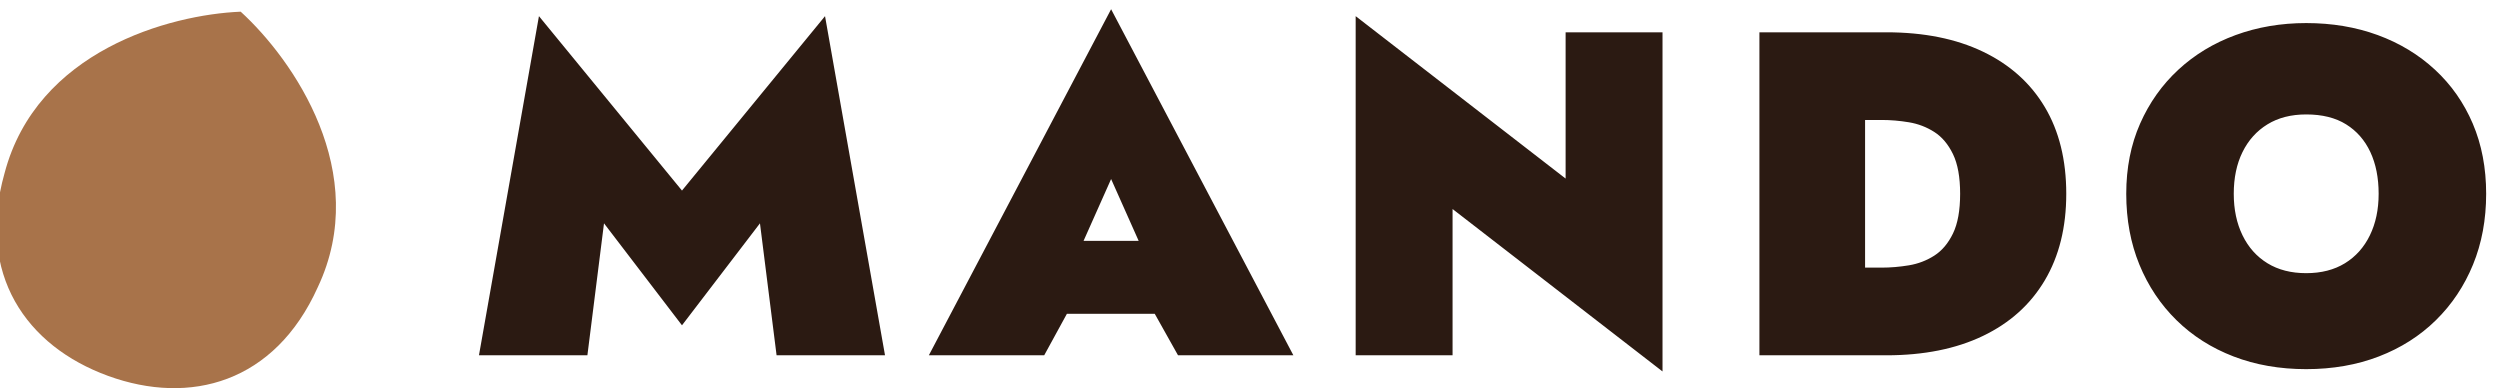
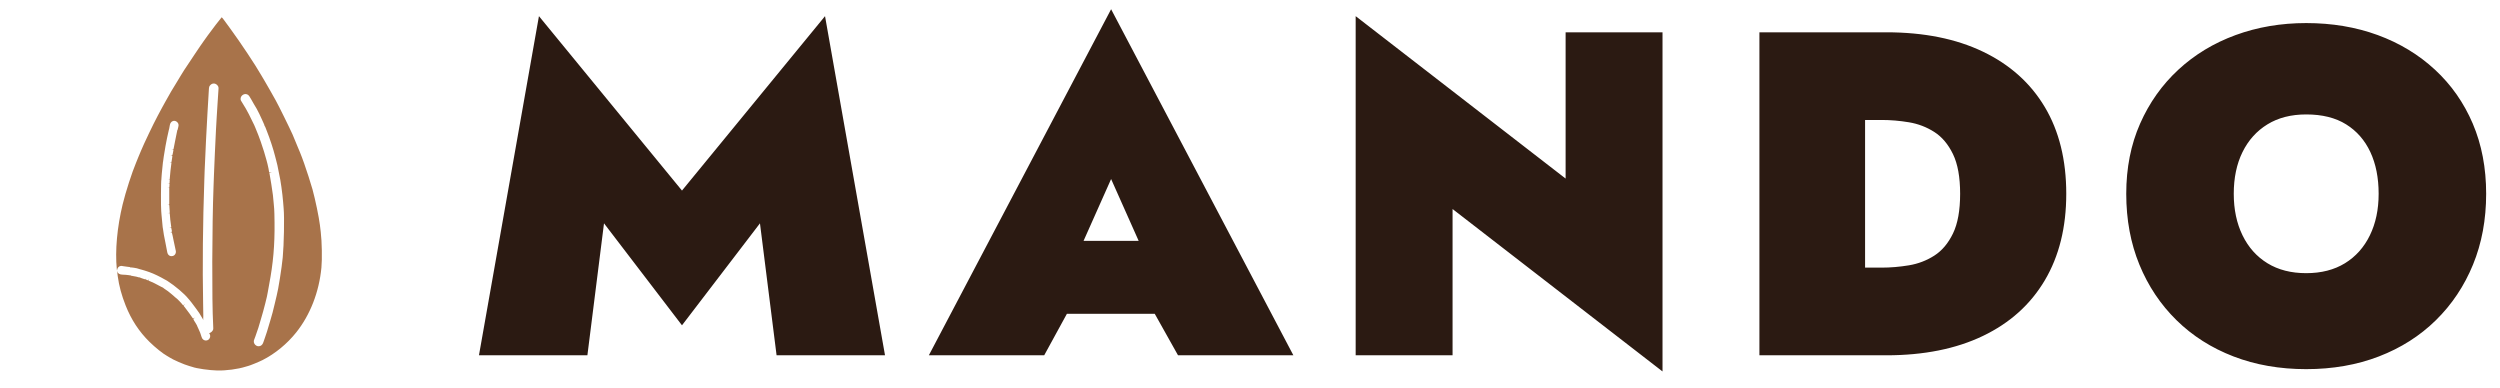
<svg xmlns="http://www.w3.org/2000/svg" viewBox="0 -770.0 5418.0 840.0">
-   <path d="M521.65 -744.67 C635.73 -640.58 805.74 -395.45 688.69 -147.53 C595.33 59.85 411.95 109.31 234.35 44.67 C56.75 -19.97 -51.93 -175.74 9.85 -394.60 C79.54 -659.76 367.35 -738.26 521.65 -744.67Z" fill="#A8734A" />
+   <path transform="translate(189 -750) scale(5.714)" d="M49.33 137.02C46.24 136.95 41.42 136.25 39.86 135.66C39.73 135.61 39.22 135.46 38.71 135.32C36.80 134.80 32.46 132.91 31.15 132.02C30.95 131.89 30.57 131.65 30.29 131.50C28.65 130.59 25.82 128.32 23.63 126.17C19.65 122.25 16.71 117.76 14.56 112.33C13.02 108.42 12.10 105.02 11.58 101.30C11.35 99.62 11.29 98.83 11.46 99.57C11.60 100.23 12.38 100.67 13.43 100.67C13.77 100.67 14.35 100.70 14.71 100.74C15.08 100.79 15.58 100.84 15.82 100.87C16.07 100.90 16.30 100.94 16.34 100.96C16.37 100.98 16.42 100.95 16.44 100.90C16.47 100.83 16.49 100.85 16.49 100.94C16.50 101.04 16.57 101.08 16.71 101.08C16.82 101.08 17.26 101.16 17.69 101.26C18.11 101.35 18.53 101.43 18.62 101.43C18.72 101.44 19.04 101.53 19.35 101.63C19.91 101.83 19.91 101.83 19.99 101.60C20.08 101.38 20.08 101.38 20.04 101.59C20.01 101.77 20.04 101.82 20.19 101.86C20.29 101.88 20.74 102.03 21.18 102.20C21.99 102.49 21.99 102.49 22.08 102.27C22.17 102.04 22.17 102.04 22.12 102.27C22.09 102.44 22.11 102.50 22.21 102.50C22.28 102.50 22.52 102.59 22.74 102.70C23.15 102.91 23.15 102.91 23.29 102.58C23.48 102.16 23.55 102.20 23.37 102.62C23.30 102.79 23.25 102.94 23.27 102.96C23.28 102.97 23.57 103.08 23.92 103.21C24.71 103.51 26.00 104.15 28.06 105.27C28.43 105.48 28.76 105.63 28.79 105.62C28.81 105.60 28.81 105.61 28.79 105.64C28.77 105.67 28.95 105.81 29.19 105.96C29.97 106.43 31.39 107.49 31.88 107.96C32.14 108.22 32.49 108.52 32.67 108.63C32.85 108.74 33.03 108.90 33.08 108.99C33.12 109.08 33.37 109.28 33.62 109.45C34.07 109.75 35.73 111.44 36.14 112.03C36.36 112.33 36.36 112.33 36.74 112.07L37.12 111.81L36.82 112.13L36.51 112.44L37.06 113.11C37.62 113.79 39.99 117.04 40.06 117.23C40.09 117.30 40.21 117.27 40.51 117.12C41.02 116.86 41.04 116.91 40.55 117.22C40.14 117.48 40.17 117.56 41.05 118.92C41.45 119.53 41.83 120.28 41.83 120.43C41.83 120.49 42.03 120.91 42.26 121.37C42.67 122.16 43.11 123.32 43.38 124.32C43.86 126.07 46.14 126.11 46.60 124.39C46.71 123.96 46.60 123.34 46.37 123.08C46.20 122.89 46.21 122.86 46.56 122.75C46.98 122.60 47.55 122.06 47.71 121.62C47.84 121.30 47.84 121.09 47.76 119.57C47.26 110.67 47.35 81.89 47.91 67.29C47.96 66.10 48.04 64.00 48.08 62.62C48.13 61.25 48.28 57.73 48.41 54.79C48.55 51.86 48.74 47.77 48.84 45.71C48.93 43.65 49.06 41.36 49.13 40.62C49.20 39.89 49.34 37.60 49.45 35.54C49.57 33.48 49.71 31.35 49.76 30.82C49.88 29.66 49.82 29.33 49.35 28.82C48.58 27.96 47.43 27.96 46.66 28.81C46.27 29.24 46.19 29.50 46.13 30.67C45.91 34.82 45.65 39.22 45.59 39.78C45.49 40.67 44.67 57.47 44.54 61.21C44.51 61.99 44.46 63.60 44.42 64.79C43.85 81.13 43.69 97.68 43.96 111.45C44.05 116.24 44.06 117.80 43.99 117.87C43.92 117.93 43.90 117.92 43.94 117.82C43.97 117.74 43.87 117.51 43.72 117.28C43.58 117.06 43.25 116.52 43.00 116.08C42.75 115.65 42.52 115.25 42.48 115.21C42.44 115.16 41.86 114.35 41.18 113.40C40.51 112.46 39.79 111.50 39.59 111.28C39.39 111.06 39.23 110.86 39.24 110.85C39.26 110.83 39.12 110.66 38.94 110.47C38.76 110.28 38.48 109.96 38.32 109.75C36.88 107.93 33.33 104.92 30.40 103.04C30.12 102.86 29.88 102.72 29.88 102.74C29.88 102.76 29.67 102.65 29.42 102.50C27.73 101.50 25.20 100.28 23.71 99.76C23.57 99.72 23.12 99.56 22.71 99.41C22.30 99.27 21.81 99.11 21.62 99.06C21.44 99.02 21.01 98.89 20.67 98.79C20.32 98.68 19.91 98.57 19.75 98.54C19.59 98.51 19.42 98.45 19.38 98.42C19.12 98.24 16.44 97.82 16.38 97.95C16.36 98.00 16.34 97.98 16.34 97.91C16.33 97.81 16.12 97.76 15.19 97.67C14.56 97.61 13.84 97.51 13.60 97.45C12.41 97.14 11.56 97.68 11.34 98.88C11.28 99.19 11.28 99.17 11.22 98.58C10.54 91.48 11.34 82.68 13.45 73.98C14.57 69.35 16.96 61.95 18.51 58.27C18.83 57.50 19.25 56.48 19.43 56.00C19.61 55.52 20.04 54.49 20.39 53.71C20.73 52.93 21.28 51.69 21.60 50.96C21.92 50.23 22.76 48.44 23.46 47.00C24.16 45.56 24.94 43.94 25.20 43.42C25.73 42.32 27.72 38.53 28.55 37.04C28.85 36.49 29.30 35.69 29.54 35.25C31.04 32.49 32.61 29.83 34.15 27.38C34.59 26.69 35.16 25.75 35.41 25.29C35.97 24.31 37.31 22.23 38.76 20.11C39.33 19.27 40.28 17.84 40.88 16.92C41.47 16.00 42.33 14.73 42.78 14.10C43.23 13.47 43.87 12.56 44.19 12.08C44.73 11.27 46.23 9.23 48.70 5.96C49.56 4.81 50.62 3.48 50.96 3.10C51.06 2.98 51.61 3.66 52.98 5.59C53.23 5.93 53.78 6.70 54.22 7.29C58.14 12.63 63.86 21.24 66.06 25.11C66.45 25.81 67.00 26.73 67.28 27.17C67.55 27.60 68.46 29.18 69.30 30.67C70.13 32.16 71.12 33.92 71.50 34.58C72.50 36.35 76.67 44.80 77.88 47.50C78.34 48.53 79.34 50.95 79.92 52.42C80.15 52.99 80.51 53.85 80.72 54.33C80.94 54.81 81.27 55.67 81.47 56.25C81.67 56.82 82.04 57.83 82.29 58.50C83.00 60.44 84.95 66.47 85.45 68.33C86.54 72.34 87.88 78.79 88.25 81.79C88.34 82.52 88.49 83.76 88.58 84.54C89.02 88.18 89.14 94.80 88.83 98.00C87.95 107.26 84.58 115.92 79.27 122.58C75.81 126.92 71.28 130.64 66.52 133.06C65.20 133.73 61.71 135.16 61.08 135.29C60.92 135.32 60.45 135.46 60.04 135.59C57.19 136.50 52.64 137.11 49.33 137.02ZM65.71 127.68C66.27 127.42 66.63 126.94 66.88 126.11C67.01 125.71 67.28 124.92 67.48 124.38C67.86 123.36 68.50 121.34 68.83 120.12C68.93 119.76 69.20 118.87 69.42 118.15C70.03 116.20 70.59 114.06 71.17 111.54C71.45 110.30 71.77 108.97 71.87 108.58C72.46 106.45 73.79 98.05 74.16 94.12C74.62 89.26 74.82 78.99 74.51 75.62C74.46 75.12 74.37 73.96 74.30 73.04C74.05 69.89 73.30 64.53 72.83 62.67C72.75 62.32 72.62 61.67 72.54 61.21C72.39 60.21 71.90 58.05 71.62 57.12C71.51 56.76 71.34 56.12 71.25 55.71C70.71 53.44 69.24 48.95 68.18 46.33C68.04 45.99 67.80 45.38 67.66 44.98C67.50 44.54 67.36 44.27 67.31 44.31C67.26 44.34 67.24 44.31 67.27 44.23C67.30 44.14 67.09 43.61 66.75 42.89C66.43 42.23 66.17 41.65 66.17 41.61C66.17 41.48 64.35 37.77 64.27 37.74C64.23 37.72 63.75 36.92 63.21 35.96C61.36 32.67 61.32 32.61 60.71 32.32C59.58 31.80 58.17 32.73 58.17 33.99C58.17 34.45 58.25 34.64 58.95 35.70C59.64 36.75 60.65 38.51 61.34 39.87C62.27 41.69 63.18 43.55 63.35 43.96C63.44 44.19 63.62 44.62 63.76 44.92C64.08 45.64 64.63 46.99 64.89 47.71C65.01 48.03 65.42 49.15 65.81 50.21C66.45 51.95 67.75 56.13 68.00 57.25C68.05 57.50 68.22 58.16 68.38 58.71C68.59 59.45 69.00 61.54 69.00 61.86C69.00 61.88 69.21 61.86 69.47 61.82C70.13 61.71 70.22 61.78 69.60 61.91C69.32 61.97 69.08 62.05 69.08 62.07C69.08 62.10 69.12 62.26 69.16 62.42C69.21 62.58 69.50 64.34 69.82 66.33C70.39 69.85 70.57 71.36 70.75 73.79C70.80 74.43 70.87 75.33 70.92 75.79C70.97 76.25 71.03 78.54 71.05 80.88C71.15 89.45 70.55 96.33 68.99 104.50C68.72 105.94 68.48 107.29 68.45 107.50C68.35 108.54 66.85 114.42 66.00 117.15C65.78 117.87 65.52 118.76 65.42 119.12C65.10 120.30 64.73 121.43 64.37 122.40C64.17 122.92 63.91 123.67 63.80 124.07C63.68 124.47 63.49 124.98 63.37 125.20C62.62 126.68 64.21 128.36 65.71 127.68ZM32.52 93.57C33.38 93.31 33.84 92.34 33.55 91.41C33.49 91.21 33.14 89.58 32.78 87.79C32.13 84.54 32.13 84.54 31.75 84.56C31.38 84.57 31.38 84.57 31.78 84.48C32.12 84.40 32.17 84.36 32.13 84.21C32.11 84.12 32.04 83.78 31.99 83.46C31.89 82.88 31.89 82.88 31.51 82.89L31.12 82.91L31.50 82.82C31.71 82.77 31.88 82.72 31.90 82.71C31.91 82.70 31.86 82.41 31.80 82.08C31.66 81.42 31.33 78.27 31.33 77.69C31.33 77.33 31.33 77.33 30.94 77.32L30.54 77.30L30.95 77.27C31.35 77.24 31.35 77.24 31.30 76.97C31.28 76.83 31.23 76.12 31.20 75.40C31.14 74.08 31.14 74.08 30.76 74.07L30.38 74.05L30.75 74.02L31.12 73.99L31.12 70.87L31.12 67.75L30.75 67.73C30.38 67.72 30.38 67.72 30.77 67.69C31.17 67.66 31.17 67.66 31.17 67.18C31.17 66.92 31.19 66.57 31.22 66.40C31.27 66.08 31.27 66.08 30.87 66.07L30.46 66.05L30.85 66.02C31.25 65.99 31.25 65.99 31.25 65.56C31.25 65.32 31.28 64.98 31.30 64.81C31.36 64.50 31.36 64.50 30.95 64.48L30.54 64.47L30.94 64.44C31.33 64.41 31.33 64.41 31.33 64.02C31.33 63.47 31.81 58.96 31.92 58.51C31.97 58.31 32.00 58.14 31.98 58.13C31.97 58.12 31.79 58.07 31.58 58.02L31.21 57.93L31.60 57.94C31.99 57.96 31.99 57.96 32.04 57.50C32.07 57.25 32.14 56.74 32.21 56.38C32.28 56.02 32.32 55.72 32.31 55.71C32.30 55.70 32.12 55.65 31.92 55.60L31.54 55.51L31.92 55.53C32.29 55.54 32.29 55.54 32.52 54.42C32.65 53.81 32.74 53.30 32.73 53.29C32.72 53.28 32.54 53.23 32.33 53.18L31.96 53.09L32.35 53.11C32.67 53.12 32.75 53.10 32.75 52.99C32.75 52.92 33.01 51.59 33.33 50.03C33.65 48.48 33.95 47.00 33.99 46.75C34.04 46.50 34.09 46.23 34.12 46.15C34.16 46.06 34.13 46.00 34.03 45.98C33.93 45.95 33.94 45.95 34.06 45.96C34.22 45.97 34.26 45.92 34.34 45.51C34.39 45.25 34.48 44.86 34.55 44.63C34.76 43.88 34.64 43.33 34.16 42.84C33.10 41.79 31.56 42.42 31.33 44.00C31.20 44.87 31.00 45.84 30.91 46.00C30.82 46.19 29.70 51.57 29.68 51.96C29.67 52.10 29.58 52.68 29.47 53.25C29.26 54.29 29.07 55.44 29.04 55.83C28.98 56.41 28.82 57.62 28.79 57.67C28.77 57.70 28.74 57.91 28.71 58.13C28.28 62.31 28.18 63.39 28.17 63.91C28.16 64.25 28.14 64.55 28.13 64.58C27.96 64.87 27.91 75.03 28.07 76.58C28.12 77.06 28.17 77.68 28.18 77.96C28.19 78.36 28.37 80.29 28.62 82.63C28.63 82.76 28.69 83.08 28.74 83.33C28.79 83.59 28.85 83.94 28.86 84.12C28.92 84.78 29.11 85.84 29.69 88.67C30.01 90.25 30.30 91.75 30.33 92.00C30.51 93.26 31.41 93.90 32.52 93.57Z" fill="#A8734A" fill-rule="evenodd" />
  <g transform="translate(1008.0 0)">
    <path d="M301 -286 470 -65 639 -286 675 0H910L780 -735L470 -357L160 -735L30 0H265Z M1217.0 -90H1587.0V-248H1217.0ZM1400.0 -382 1486.0 -189 1471.0 -132 1545.0 0H1795.0L1400.0 -750L1005.0 0H1255.0L1331.0 -139L1314.0 -189Z M2385.0 -700V-383L1930.0 -735V0H2140.0V-317L2595.0 35V-700Z M2805.0 -700V0H3034.0V-700ZM3080.0 0Q3202.0 0 3289.5 -42.0Q3377.0 -84 3423.5 -162.5Q3470.0 -241 3470.0 -350Q3470.0 -460 3423.5 -538.0Q3377.0 -616 3289.5 -658.0Q3202.0 -700 3080.0 -700H2957.0V-510H3070.0Q3099.0 -510 3129.0 -505.0Q3159.0 -500 3184.0 -484.0Q3209.0 -468 3224.5 -436.0Q3240.0 -404 3240.0 -350Q3240.0 -296 3224.5 -264.0Q3209.0 -232 3184.0 -216.0Q3159.0 -200 3129.0 -195.0Q3099.0 -190 3070.0 -190H2957.0V0Z M3833.0 -350Q3833.0 -402 3852.0 -440.5Q3871.0 -479 3906.0 -500.5Q3941.0 -522 3990.0 -522Q4042.0 -522 4076.5 -500.5Q4111.0 -479 4129.0 -440.5Q4147.0 -402 4147.0 -350Q4147.0 -299 4128.0 -260.0Q4109.0 -221 4074.0 -199.5Q4039.0 -178 3990.0 -178Q3941.0 -178 3906.0 -199.5Q3871.0 -221 3852.0 -260.0Q3833.0 -299 3833.0 -350ZM3600.0 -350Q3600.0 -266 3628.5 -196.5Q3657.0 -127 3709.0 -76.0Q3761.0 -25 3832.5 2.5Q3904.0 30 3990.0 30Q4076.0 30 4147.5 2.5Q4219.0 -25 4271.0 -76.0Q4323.0 -127 4351.5 -196.5Q4380.0 -266 4380.0 -350Q4380.0 -434 4351.0 -502.0Q4322.0 -570 4269.0 -619.0Q4216.0 -668 4145.0 -694.0Q4074.0 -720 3990.0 -720Q3908.0 -720 3837.0 -694.0Q3766.0 -668 3713.0 -619.0Q3660.0 -570 3630.0 -502.0Q3600.0 -434 3600.0 -350Z" fill="#2B1A12" />
  </g>
</svg>
